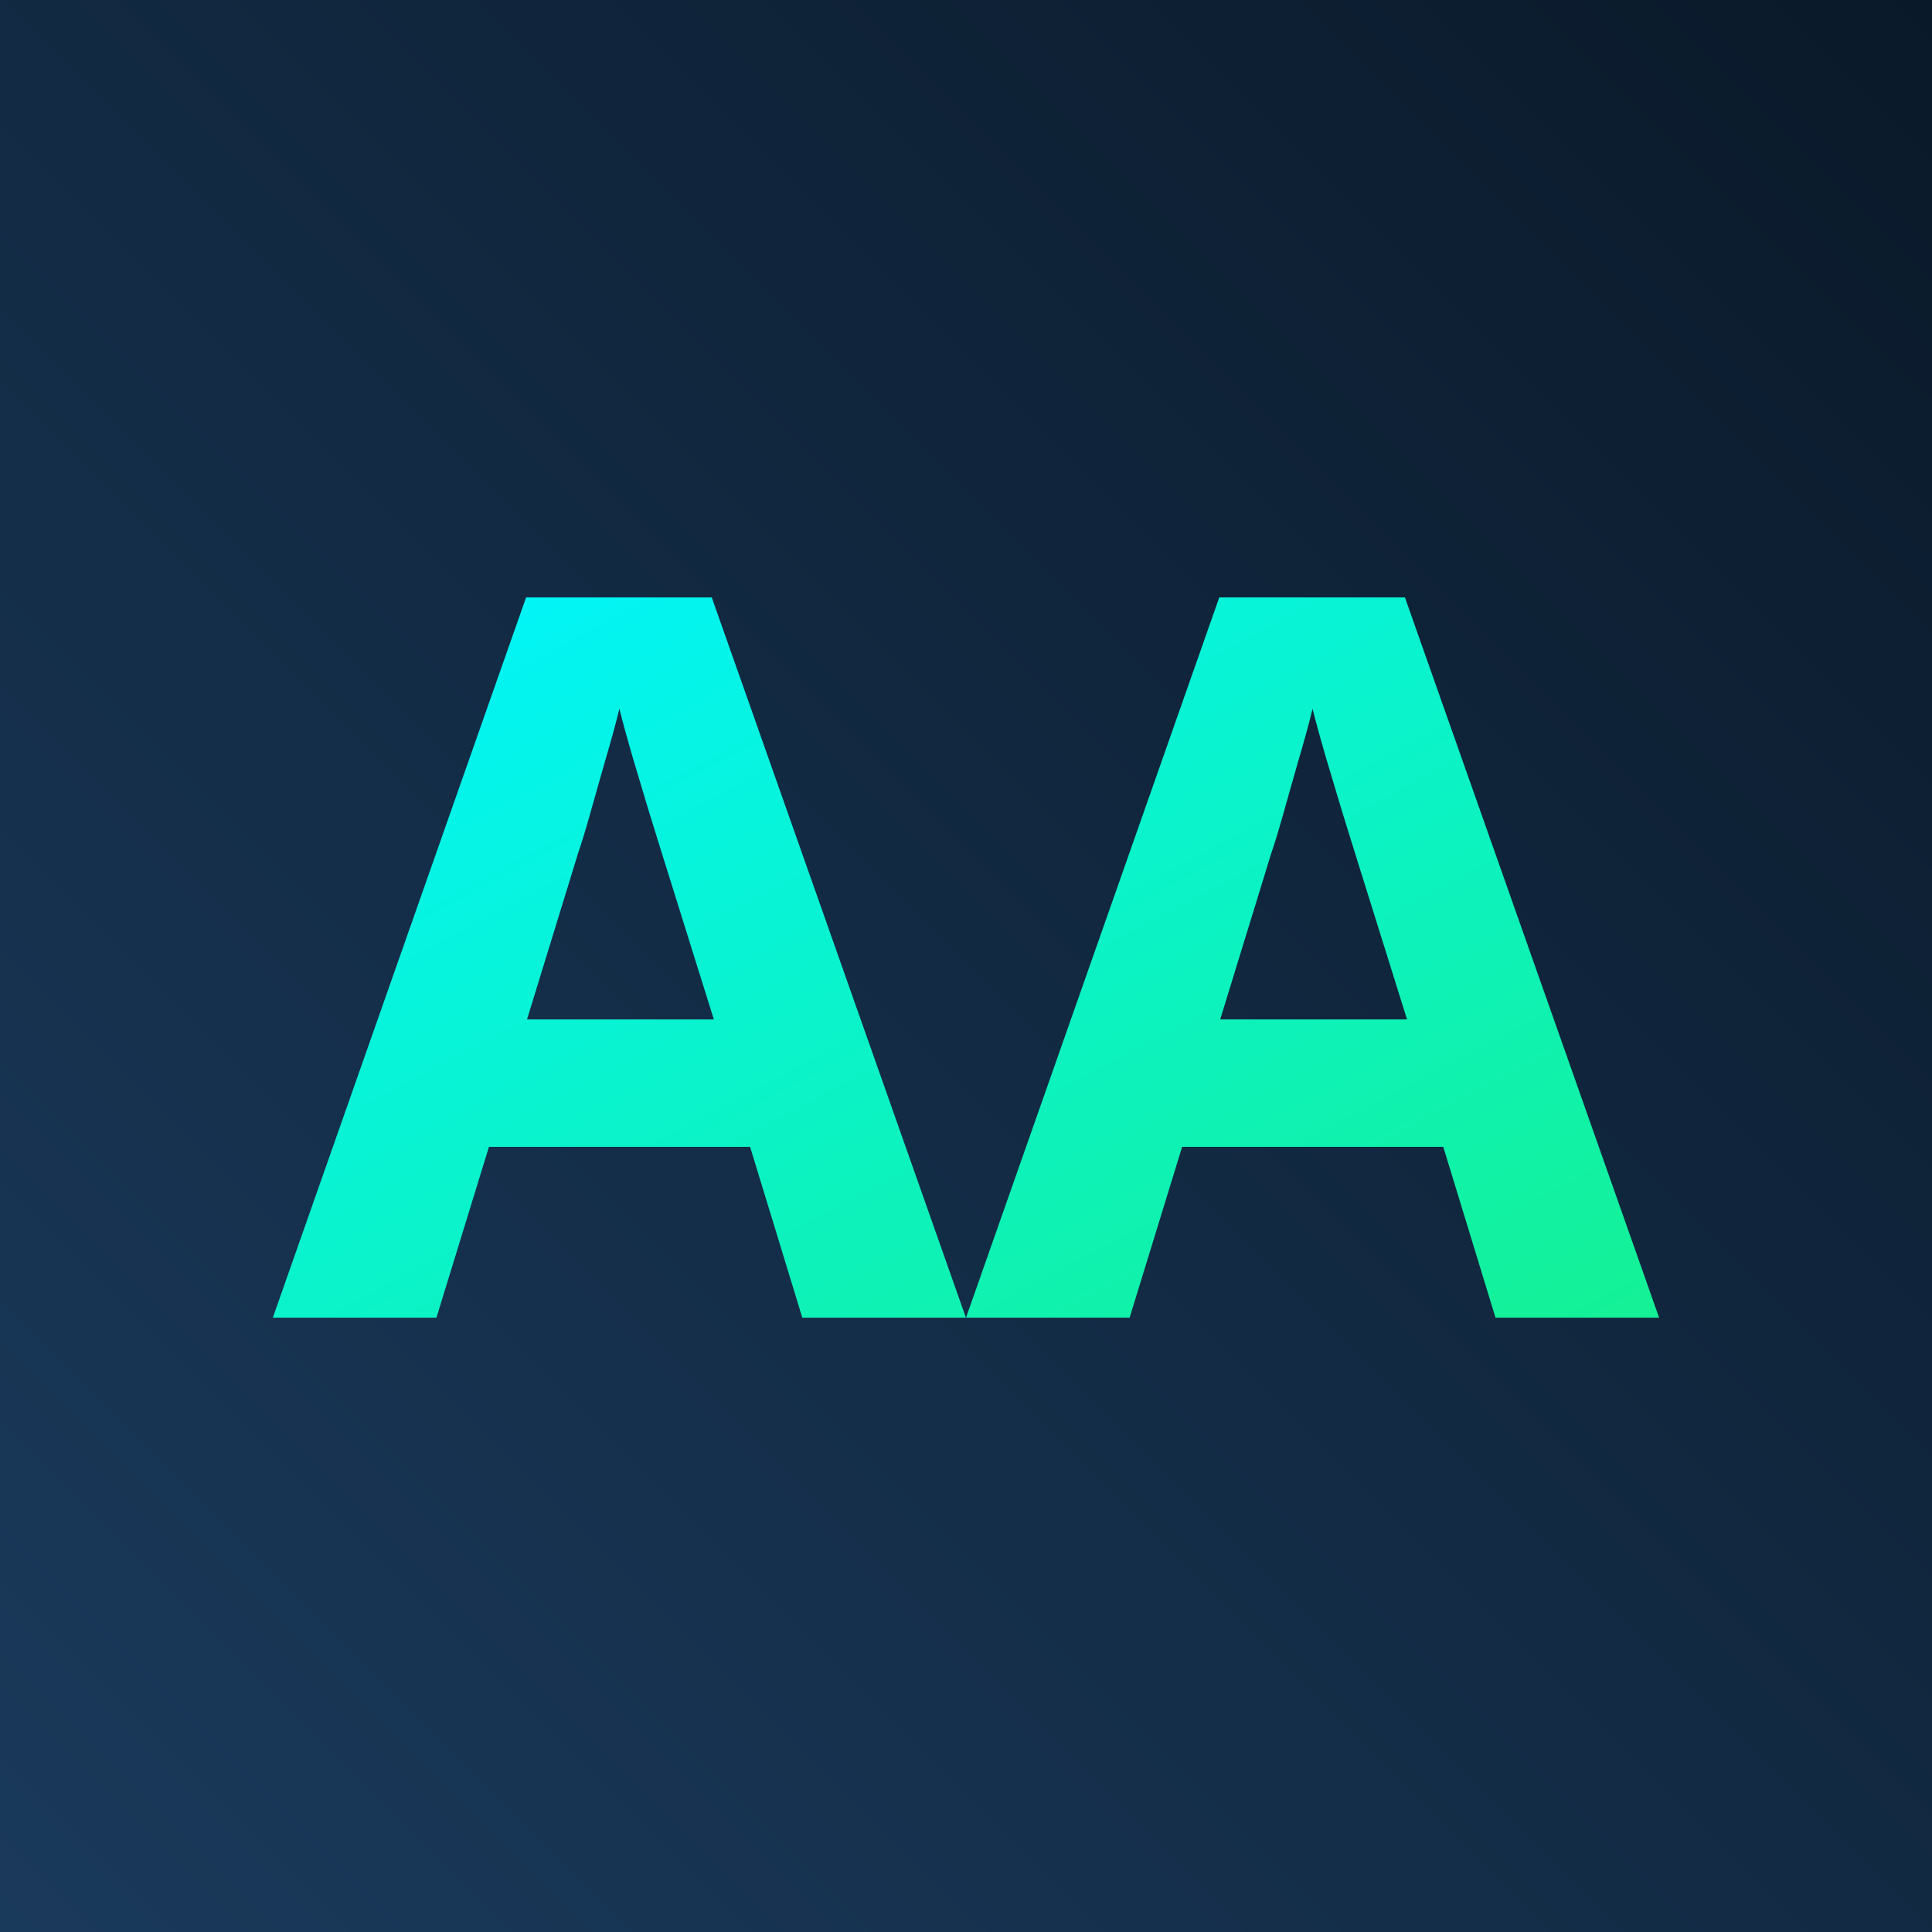
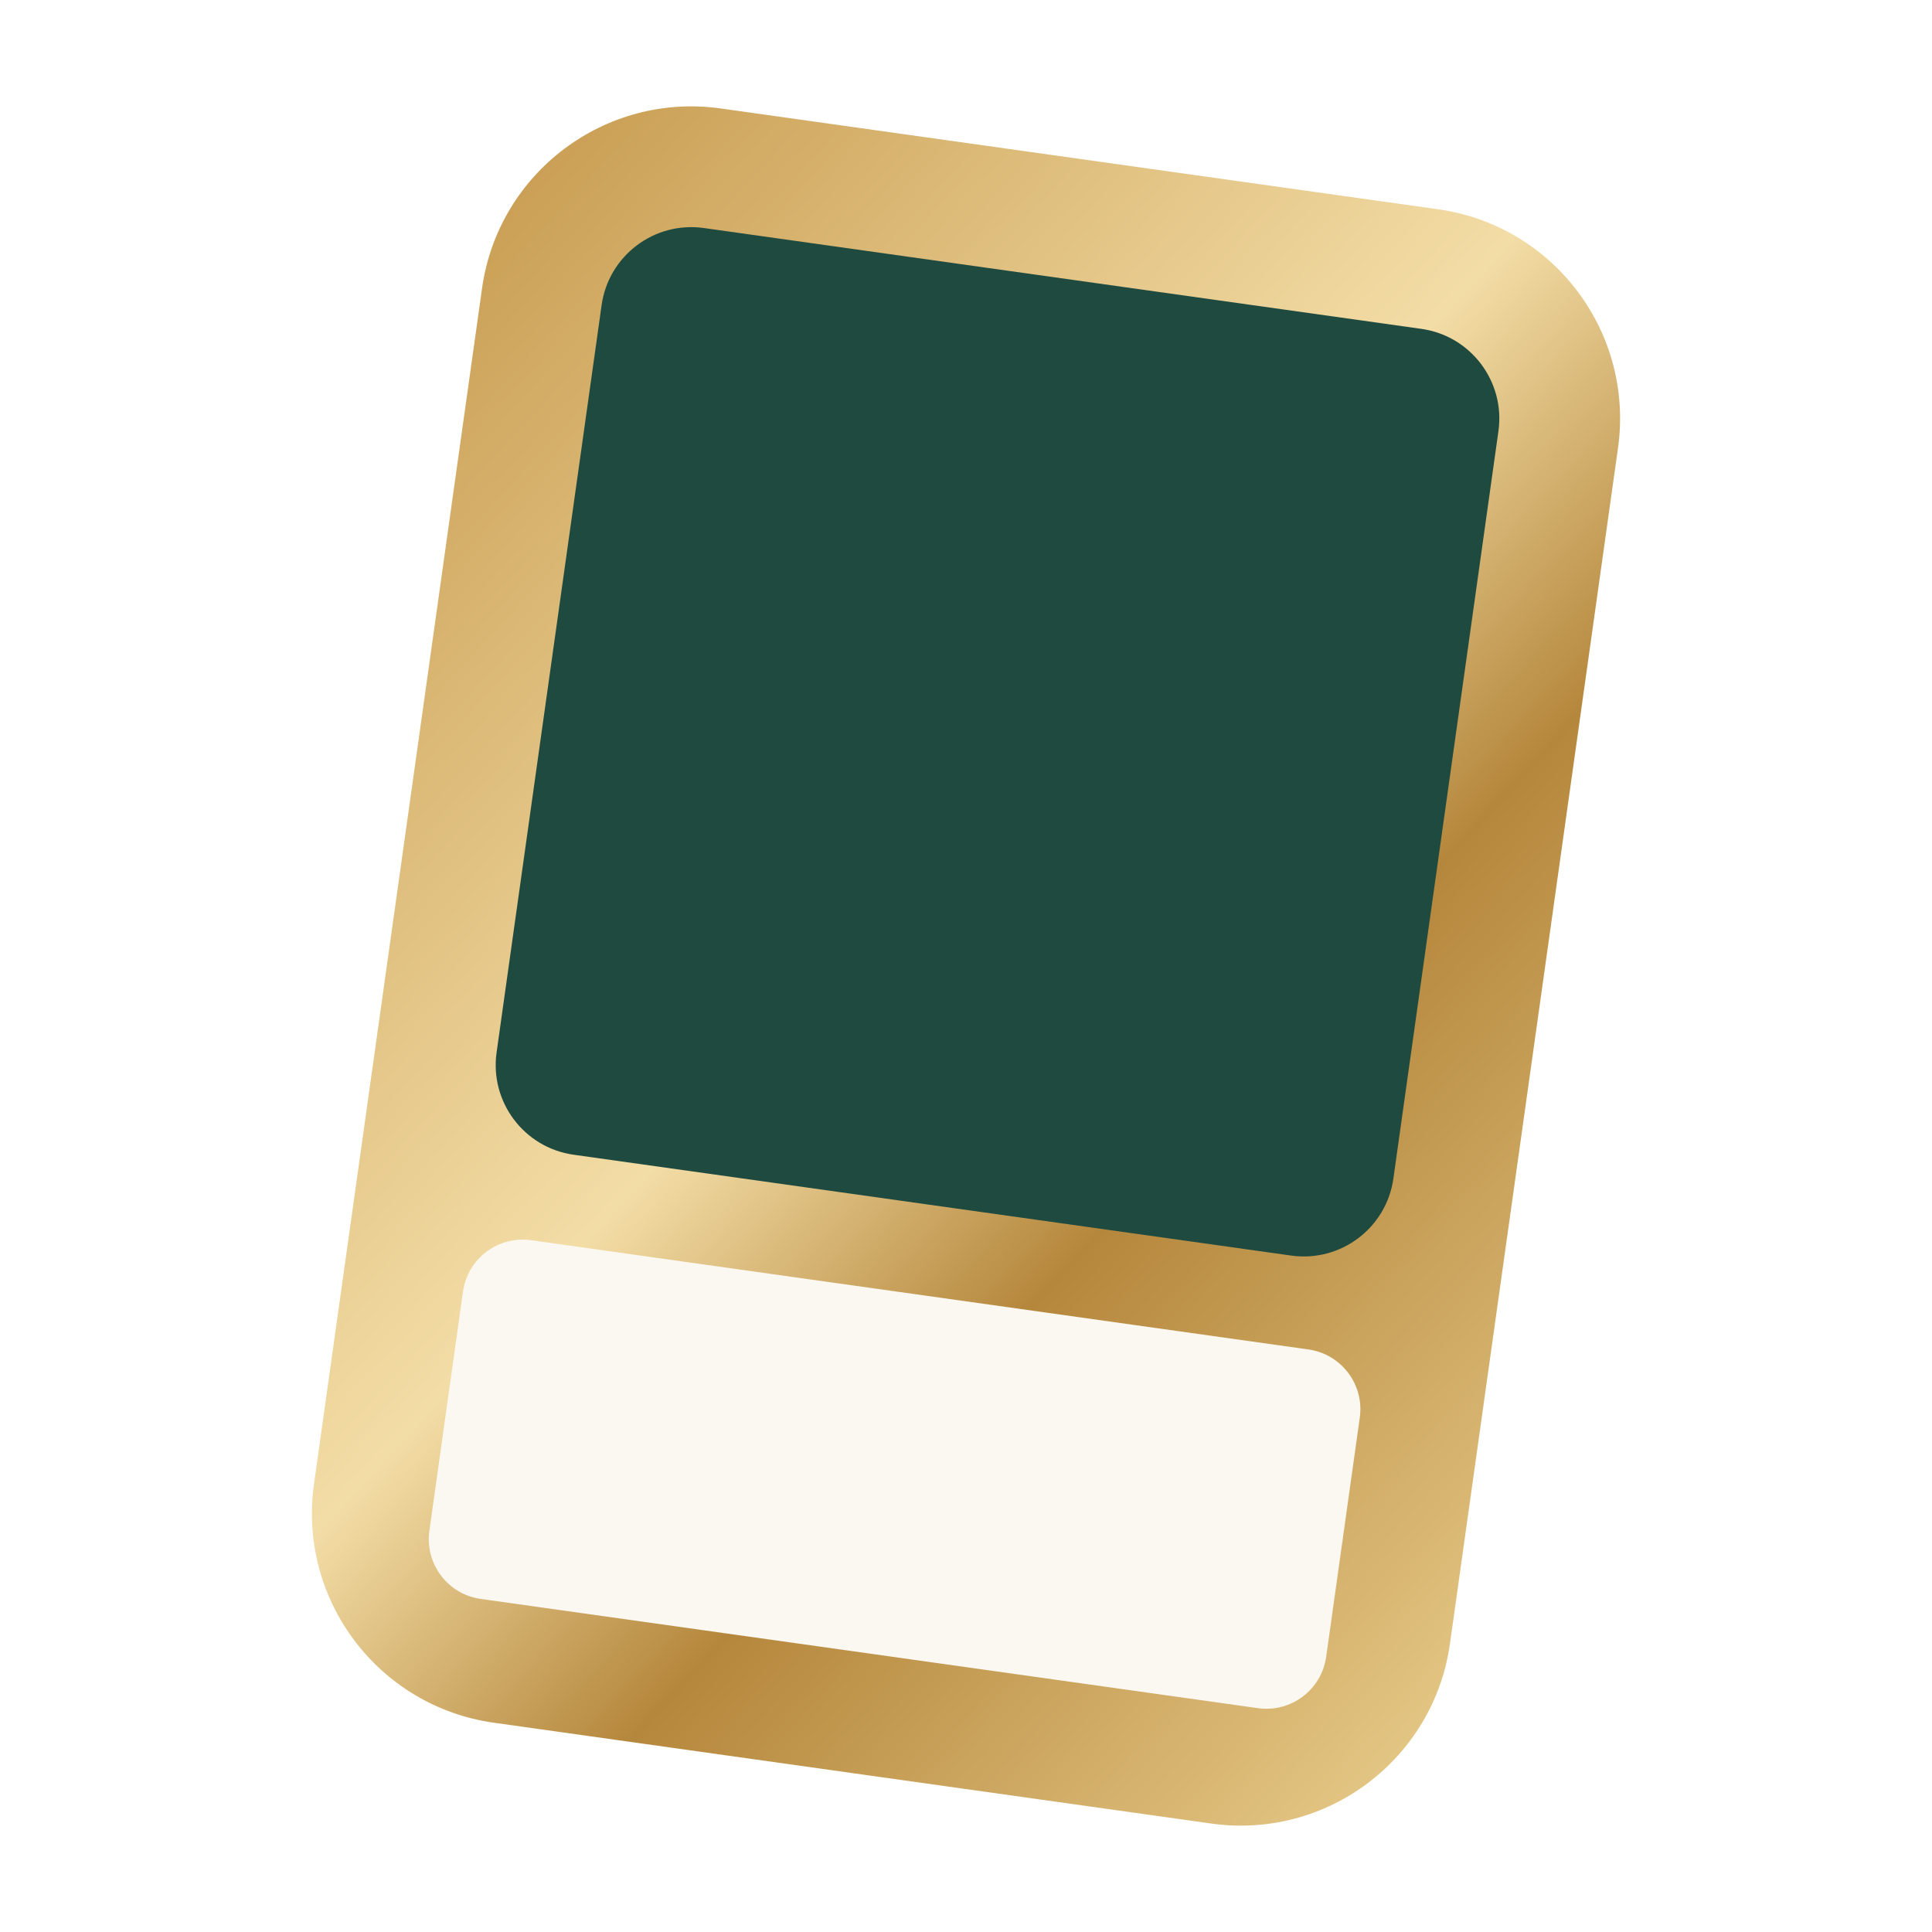
- <svg xmlns="http://www.w3.org/2000/svg" viewBox="0 0 100 100">
+ <svg xmlns="http://www.w3.org/2000/svg" viewBox="0 0 64 64">
  <defs>
-     <linearGradient id="bgGrad" x1="100%" y1="0%" x2="0%" y2="100%">
-       <stop offset="0%" style="stop-color:#0a1929;stop-opacity:1" />
-       <stop offset="100%" style="stop-color:#1a3a5c;stop-opacity:1" />
-     </linearGradient>
-     <linearGradient id="textGrad" x1="0%" y1="0%" x2="100%" y2="100%">
-       <stop offset="0%" style="stop-color:#00F5FF;stop-opacity:1" />
-       <stop offset="100%" style="stop-color:#14F195;stop-opacity:1" />
+     <linearGradient id="brass" x1="0" y1="0" x2="1" y2="1">
+       <stop offset="0" stop-color="#c79a4e" />
+       <stop offset="0.45" stop-color="#f3dda6" />
+       <stop offset="0.65" stop-color="#b5873c" />
+       <stop offset="1" stop-color="#e9cd8c" />
    </linearGradient>
  </defs>
-   <rect width="100" height="100" fill="url(#bgGrad)" />
-   <text x="50" y="50" font-family="DM Sans, sans-serif" font-size="52" font-weight="800" fill="url(#textGrad)" text-anchor="middle" dy="0.35em">AA</text>
+   <g transform="rotate(8 32 32)">
+     <rect x="13" y="5" width="38" height="54" rx="7" fill="url(#brass)" />
+     <rect x="17" y="9" width="30" height="31" rx="3" fill="#1f4a40" />
+     <rect x="17" y="43" width="30" height="12" rx="2" fill="#fbf8f1" />
+   </g>
</svg>
